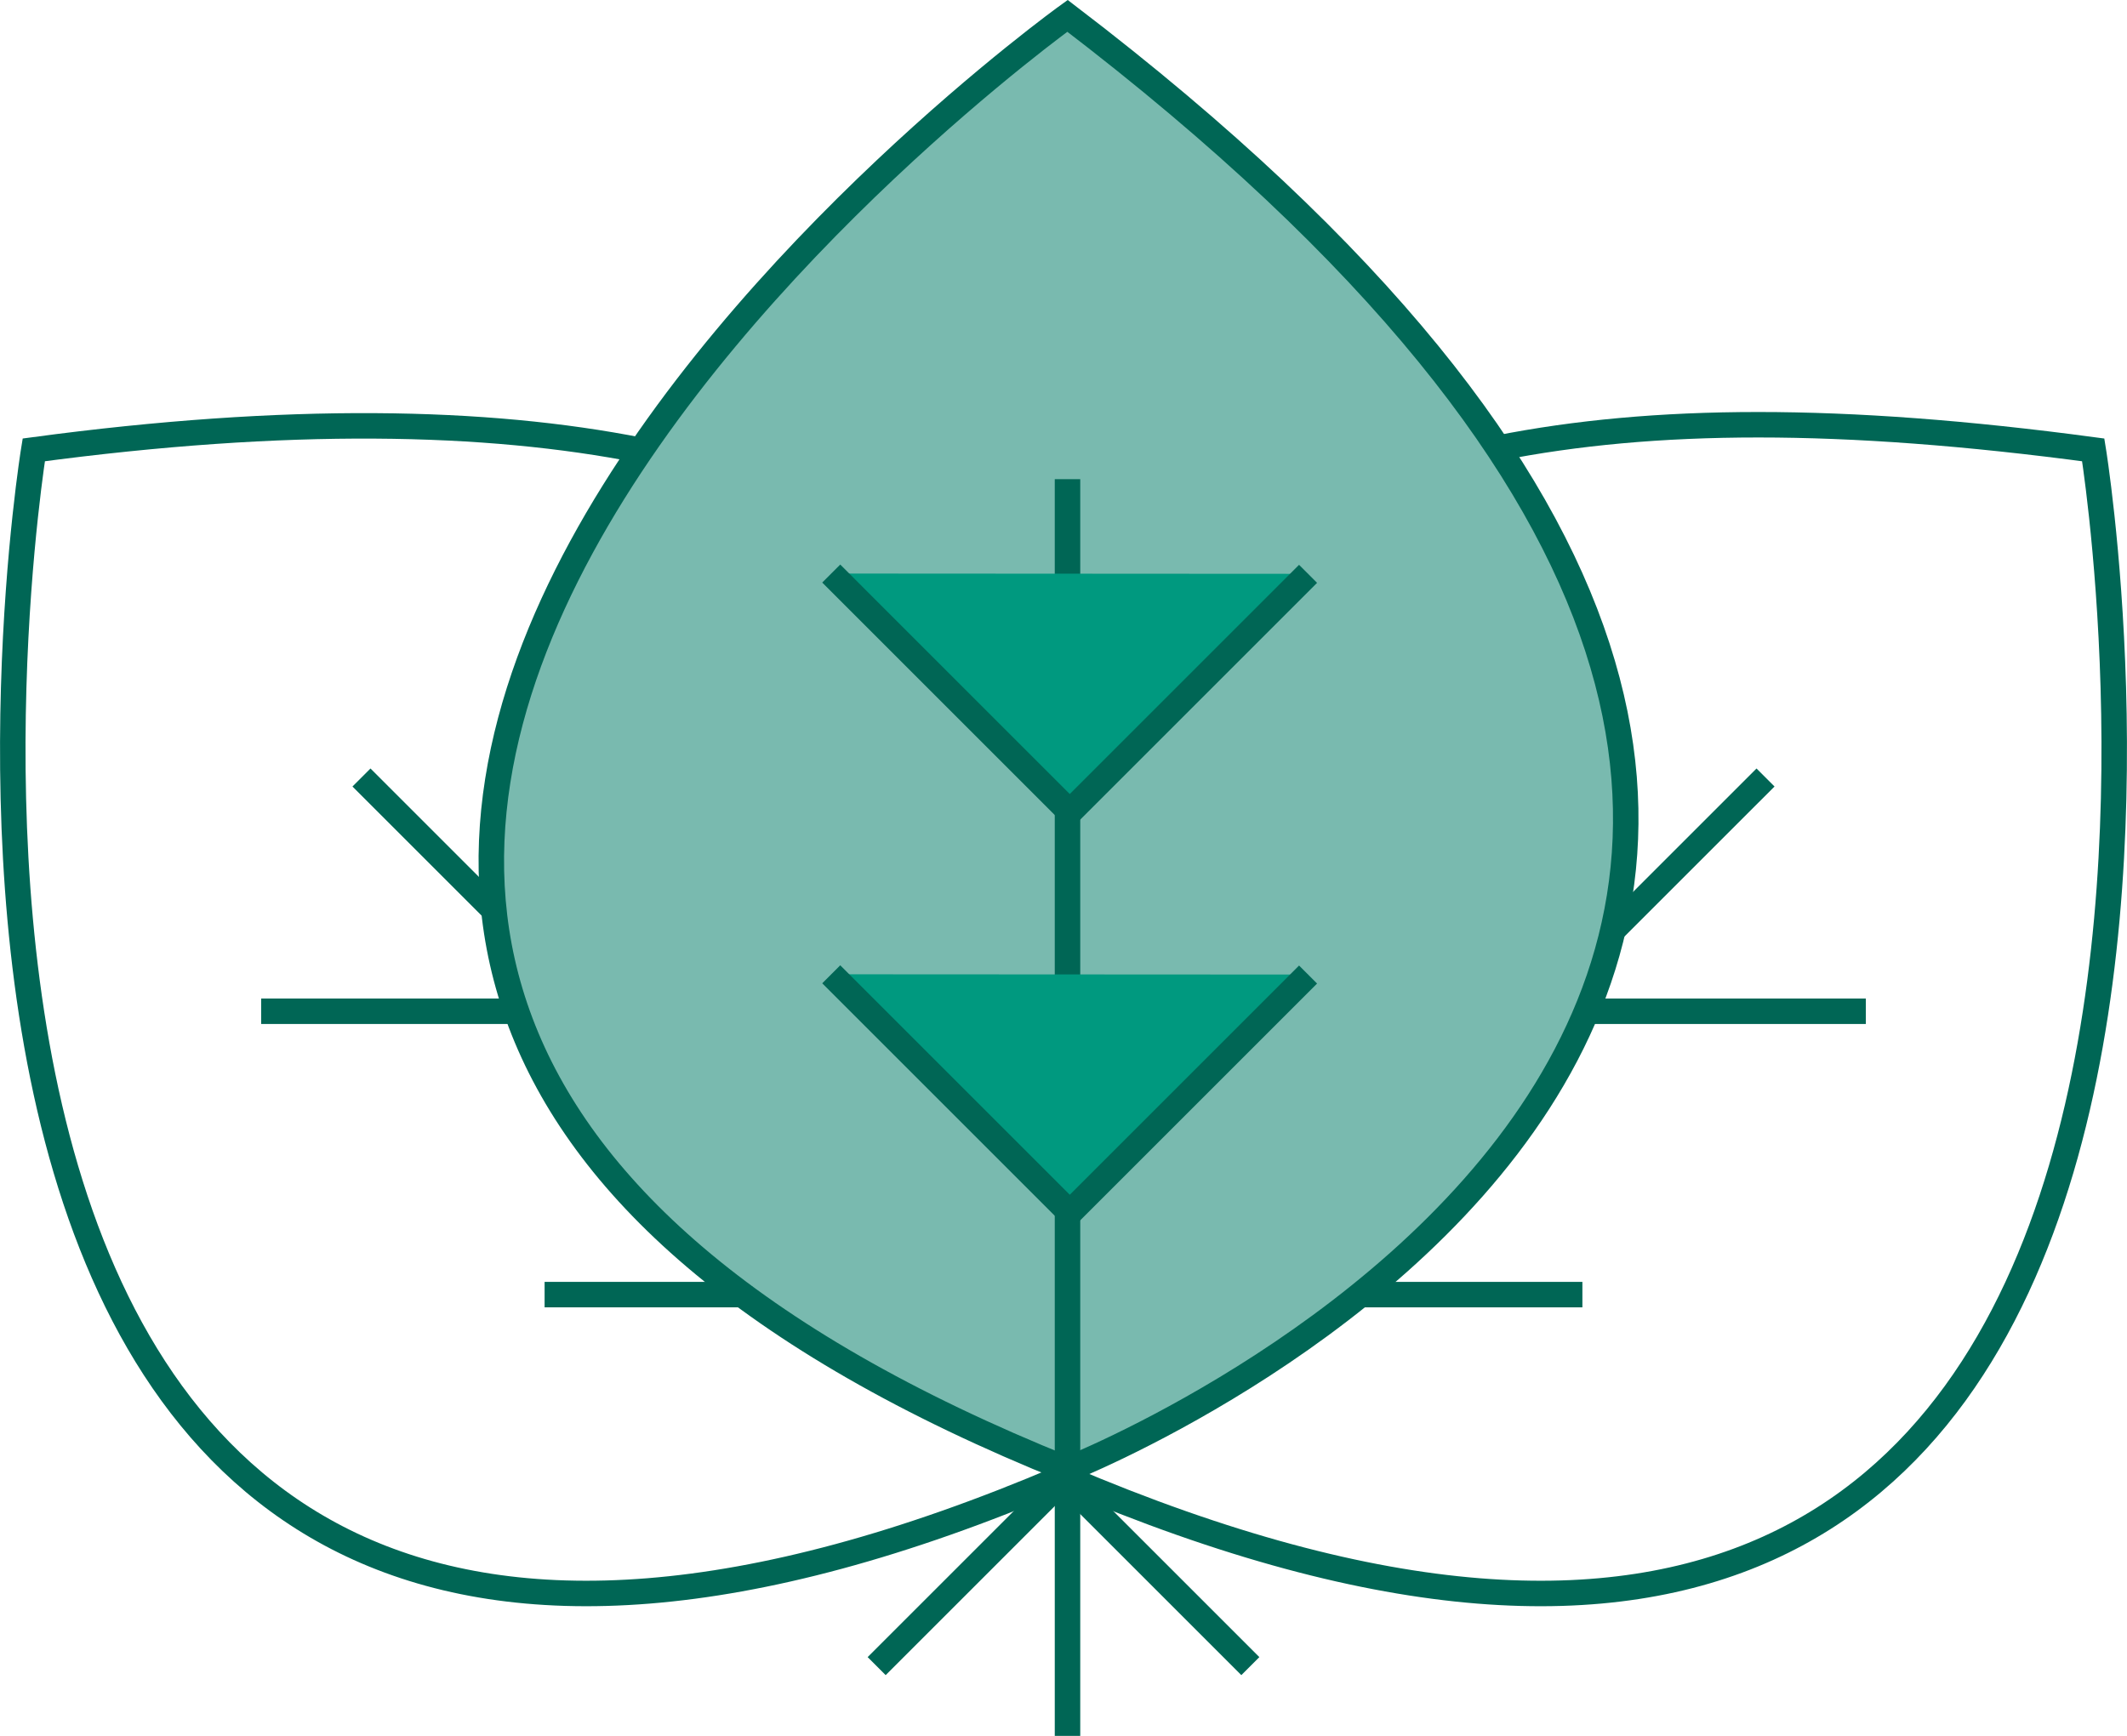
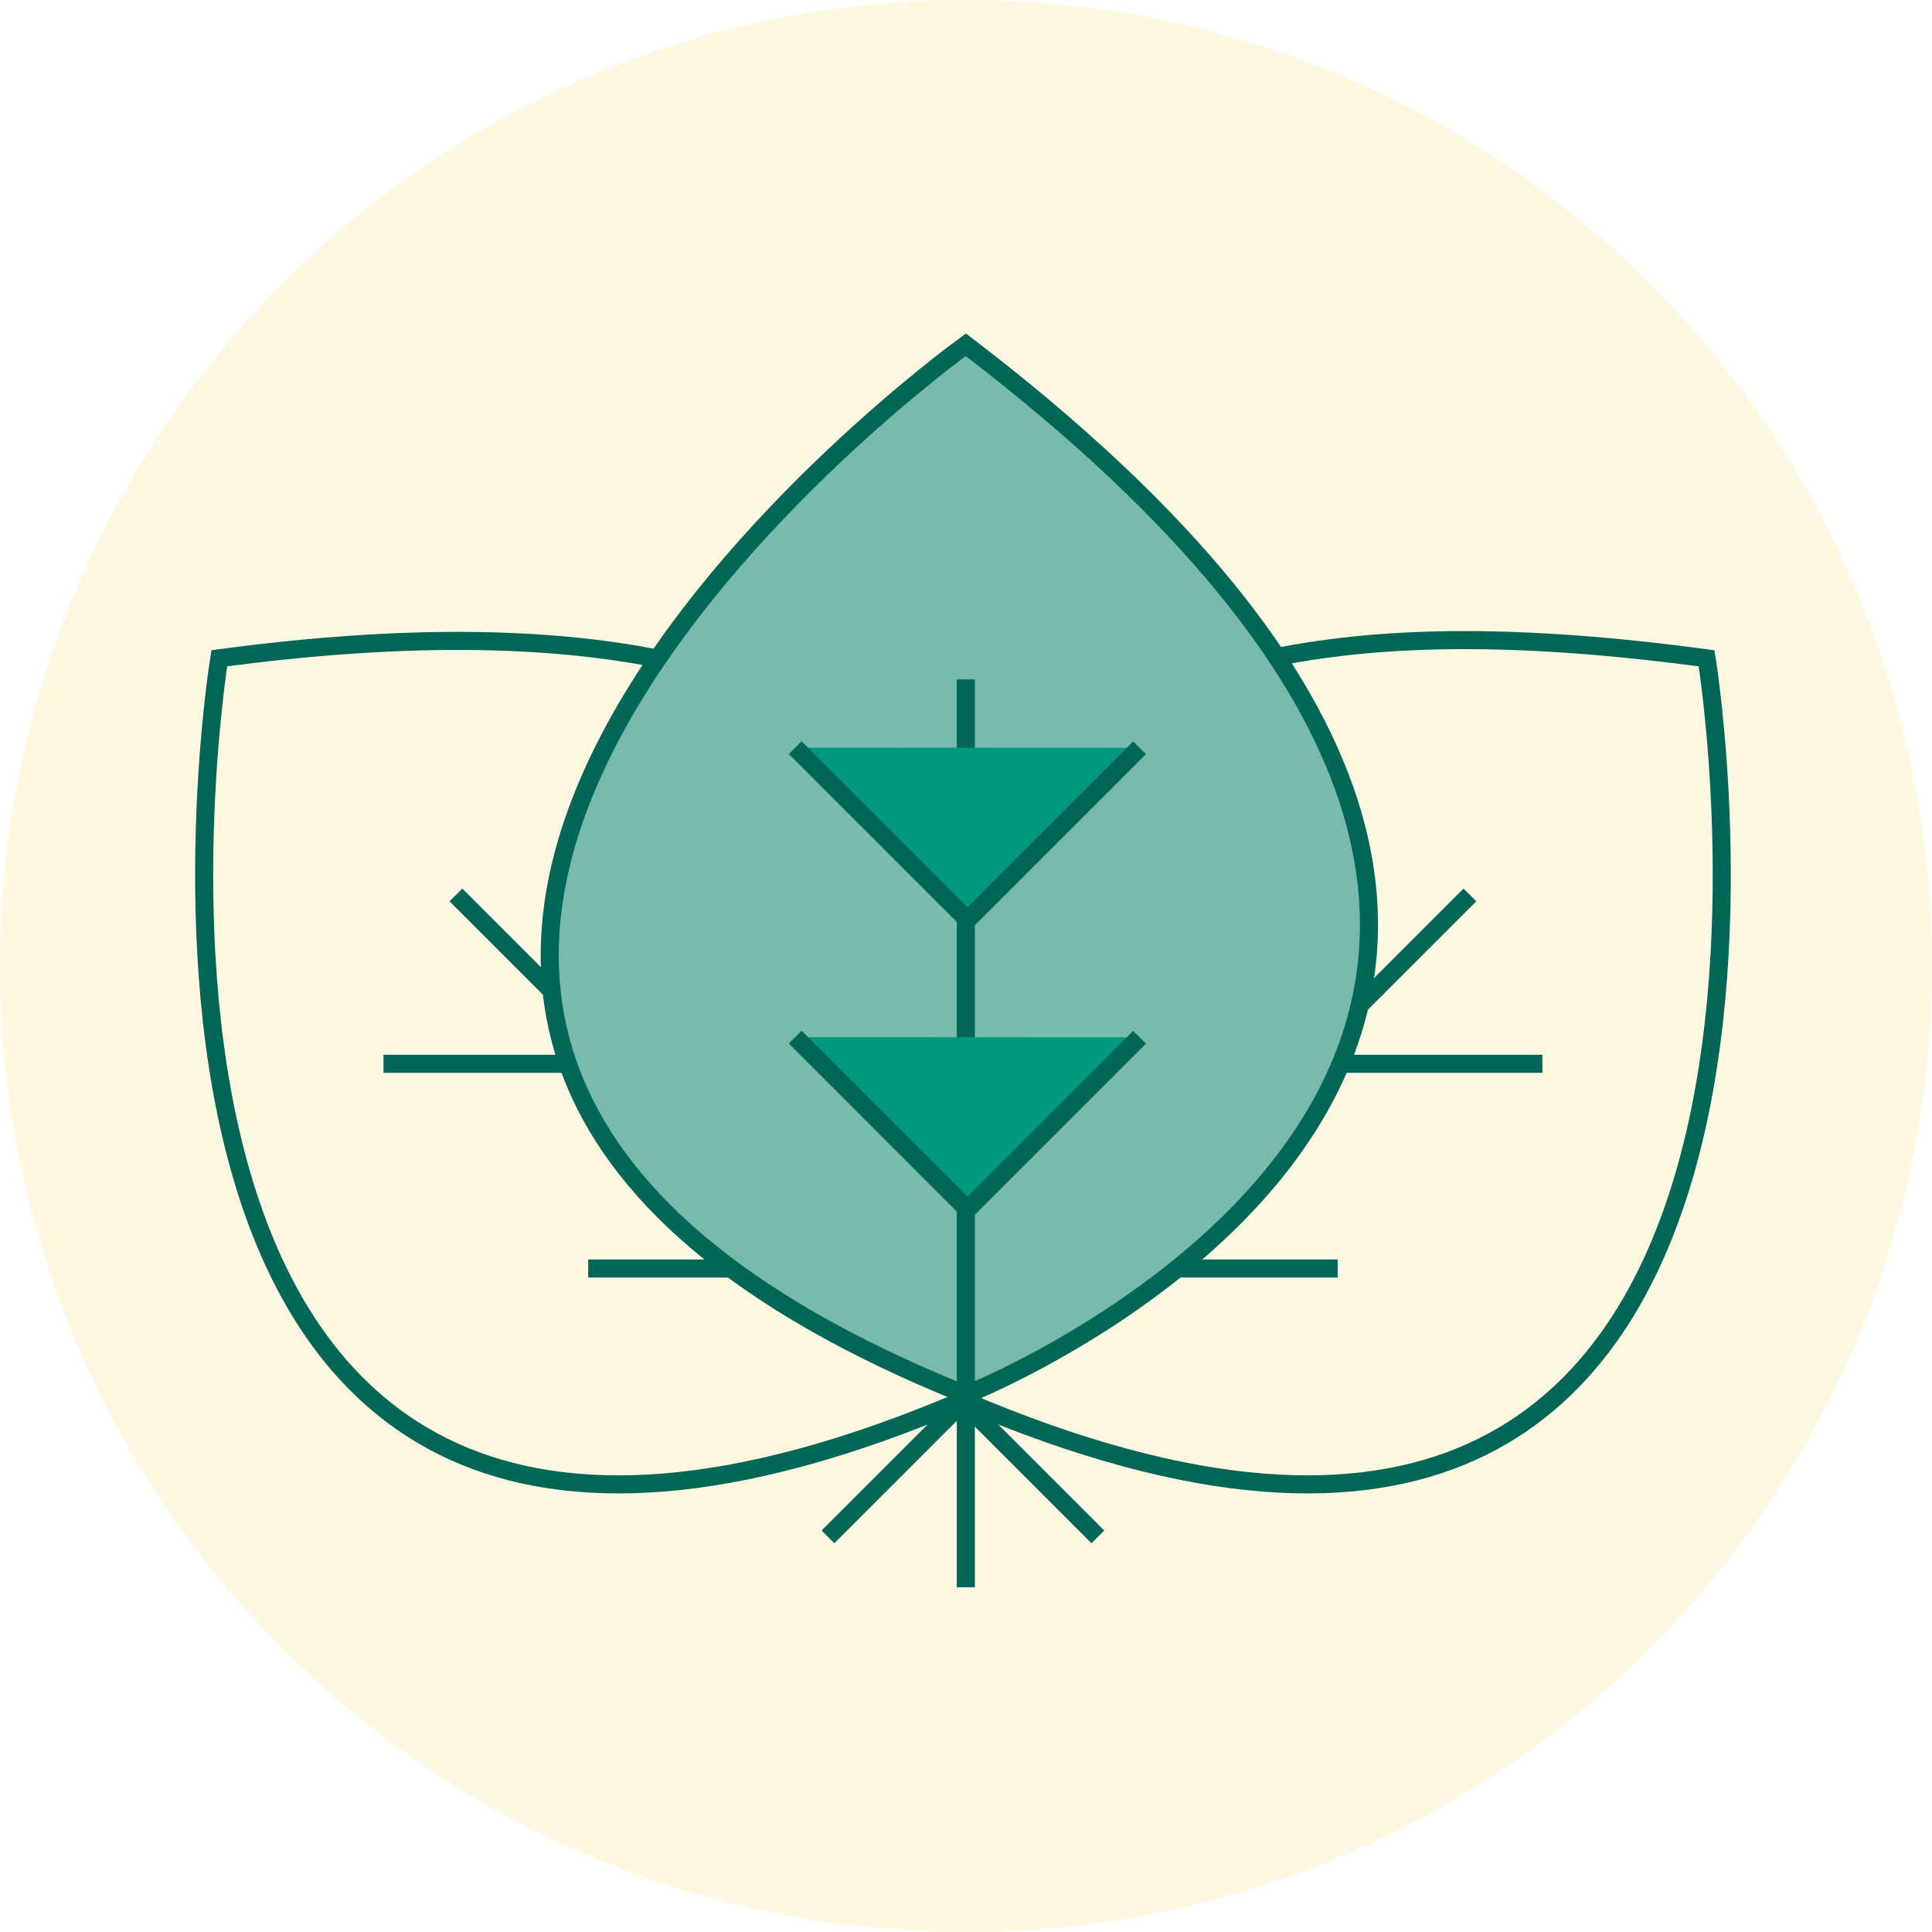
- <svg xmlns="http://www.w3.org/2000/svg" width="250.445" height="204.45" viewBox="0 0 250.445 204.45">
+ <svg xmlns="http://www.w3.org/2000/svg" width="321" height="321" viewBox="0 0 321 321">
  <defs>
-     <style>.a{fill:#79baaf;}.a,.b,.c,.d{stroke:#065;stroke-miterlimit:10;stroke-width:3px;}.b{fill:#87ba78;}.c{fill:#00997f;}.d{fill:none;}</style>
+     <style>.a{fill:#fff7e1;}.b{fill:#79baaf;}.b,.c,.d,.e{stroke:#065;stroke-miterlimit:10;stroke-width:3px;}.c{fill:#87ba78;}.d{fill:#00997f;}.e{fill:none;}</style>
  </defs>
-   <g transform="translate(-234.025 -283.706)">
-     <g transform="translate(235.53 285.573)">
-       <g transform="translate(56.345)">
-         <path class="a" d="M325.366,285.573s-152.652,109.852,0,171.2C325.366,456.77,473.261,398.456,325.366,285.573Z" transform="translate(-257.521 -285.573)" />
-         <path class="b" d="M284,306.871V454.885" transform="translate(-216.156 -252.302)" />
-         <path class="c" d="M273.143,329.631l28.087,28.087,28.057-28.057" transform="translate(-233.118 -216.748)" />
-         <path class="c" d="M273.143,311.21,301.23,339.3l28.057-28.057" transform="translate(-233.118 -245.525)" />
-       </g>
-       <g transform="translate(0 48.288)">
-         <path class="d" d="M309.479,307.31c-18.2-3.6-41.584-4.074-71.479-.059,0,0-30.264,185.614,121.053,121.054" transform="translate(-235.53 -304.42)" />
-         <line class="d" x2="22.193" y2="22.193" transform="translate(123.525 123.885)" />
-         <line class="d" x2="15.59" y2="15.59" transform="translate(41.056 41.417)" />
-         <line class="d" x2="23.27" transform="translate(62.619 102.322)" />
-         <line class="d" x2="30.067" transform="translate(29.245 68.948)" />
-       </g>
-       <g transform="translate(101.717 48.156)">
-         <path class="d" d="M334.884,307.119c18.2-3.6,40.164-3.8,70.062.213,0,0,30.264,185.614-121.054,121.054" transform="translate(-261.698 -304.368)" />
-         <line class="d" x1="22.193" y2="22.193" transform="translate(0 124.017)" />
-         <line class="d" x1="17.965" y2="17.965" transform="translate(86.696 41.549)" />
-         <line class="d" x1="26.138" transform="translate(56.96 102.455)" />
-         <line class="d" x1="32.517" transform="translate(83.956 69.081)" />
+   <g transform="translate(-602 -2895)">
+     <rect class="a" width="321" height="321" rx="160.5" transform="translate(602 2895)" />
+     <g transform="translate(635.917 2952.281)">
+       <g transform="translate(0 0)">
+         <g transform="translate(57.418)">
+           <path class="b" d="M326.659,285.573s-155.56,111.944,0,174.458C326.659,460.031,477.37,400.606,326.659,285.573Z" transform="translate(-257.521 -285.573)" />
+           <path class="c" d="M284,306.871V457.7" transform="translate(-214.864 -251.262)" />
+           <path class="d" d="M273.143,329.631l28.622,28.622,28.592-28.592" transform="translate(-232.355 -214.598)" />
+           <path class="d" d="M273.143,311.21l28.622,28.622,28.592-28.592" transform="translate(-232.355 -244.273)" />
+         </g>
+         <g transform="translate(0 49.208)">
+           <path class="e" d="M310.888,307.365c-18.546-3.674-42.376-4.151-72.84-.06,0,0-30.84,189.15,123.359,123.359" transform="translate(-235.53 -304.42)" />
+           <line class="e" x2="22.616" y2="22.616" transform="translate(125.877 126.245)" />
+           <line class="e" x2="15.887" y2="15.887" transform="translate(41.838 42.206)" />
+           <line class="e" x2="23.713" transform="translate(63.812 104.271)" />
+           <line class="e" x2="30.64" transform="translate(29.802 70.261)" />
+         </g>
+         <g transform="translate(103.654 49.073)">
+           <path class="e" d="M335.855,307.172c18.545-3.673,40.929-3.874,71.4.217,0,0,30.84,189.15-123.359,123.359" transform="translate(-261.275 -304.368)" />
+           <line class="e" x1="22.616" y2="22.616" transform="translate(0 126.38)" />
+           <line class="e" x1="18.307" y2="18.307" transform="translate(88.348 42.341)" />
+           <line class="e" x1="26.636" transform="translate(58.045 104.406)" />
+           <line class="e" x1="33.137" transform="translate(85.555 70.396)" />
+         </g>
      </g>
    </g>
  </g>
</svg>
